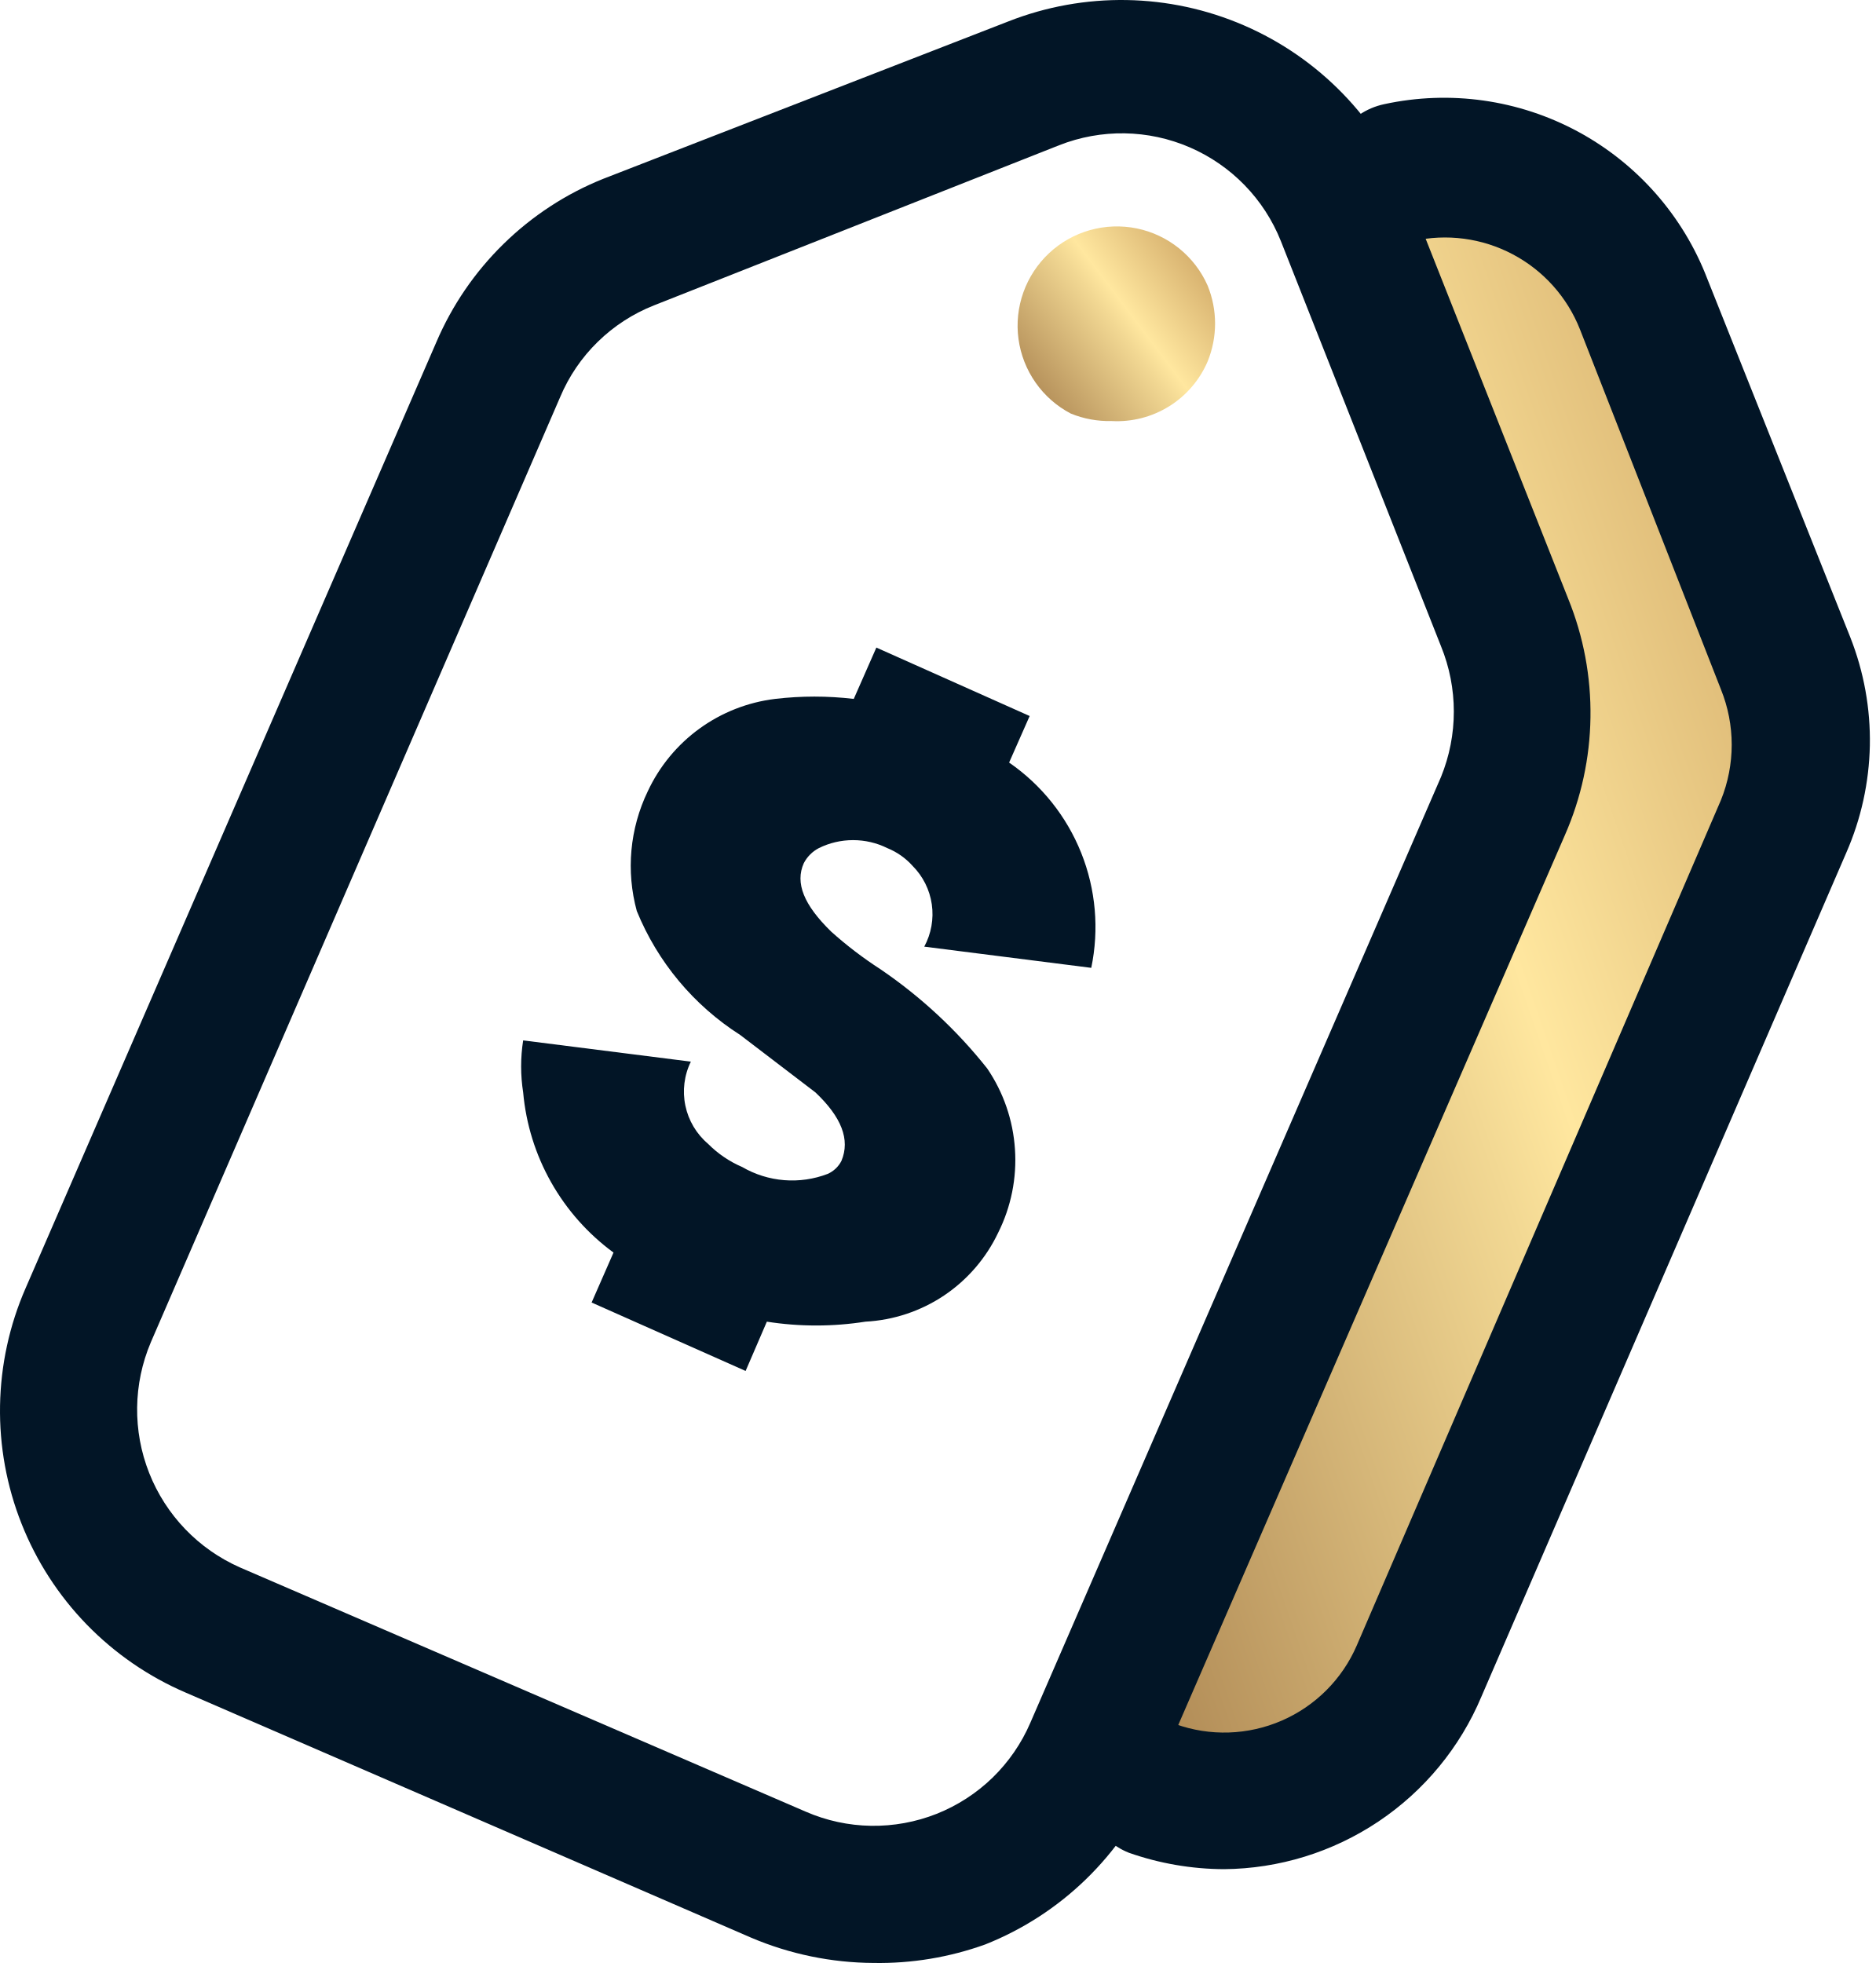
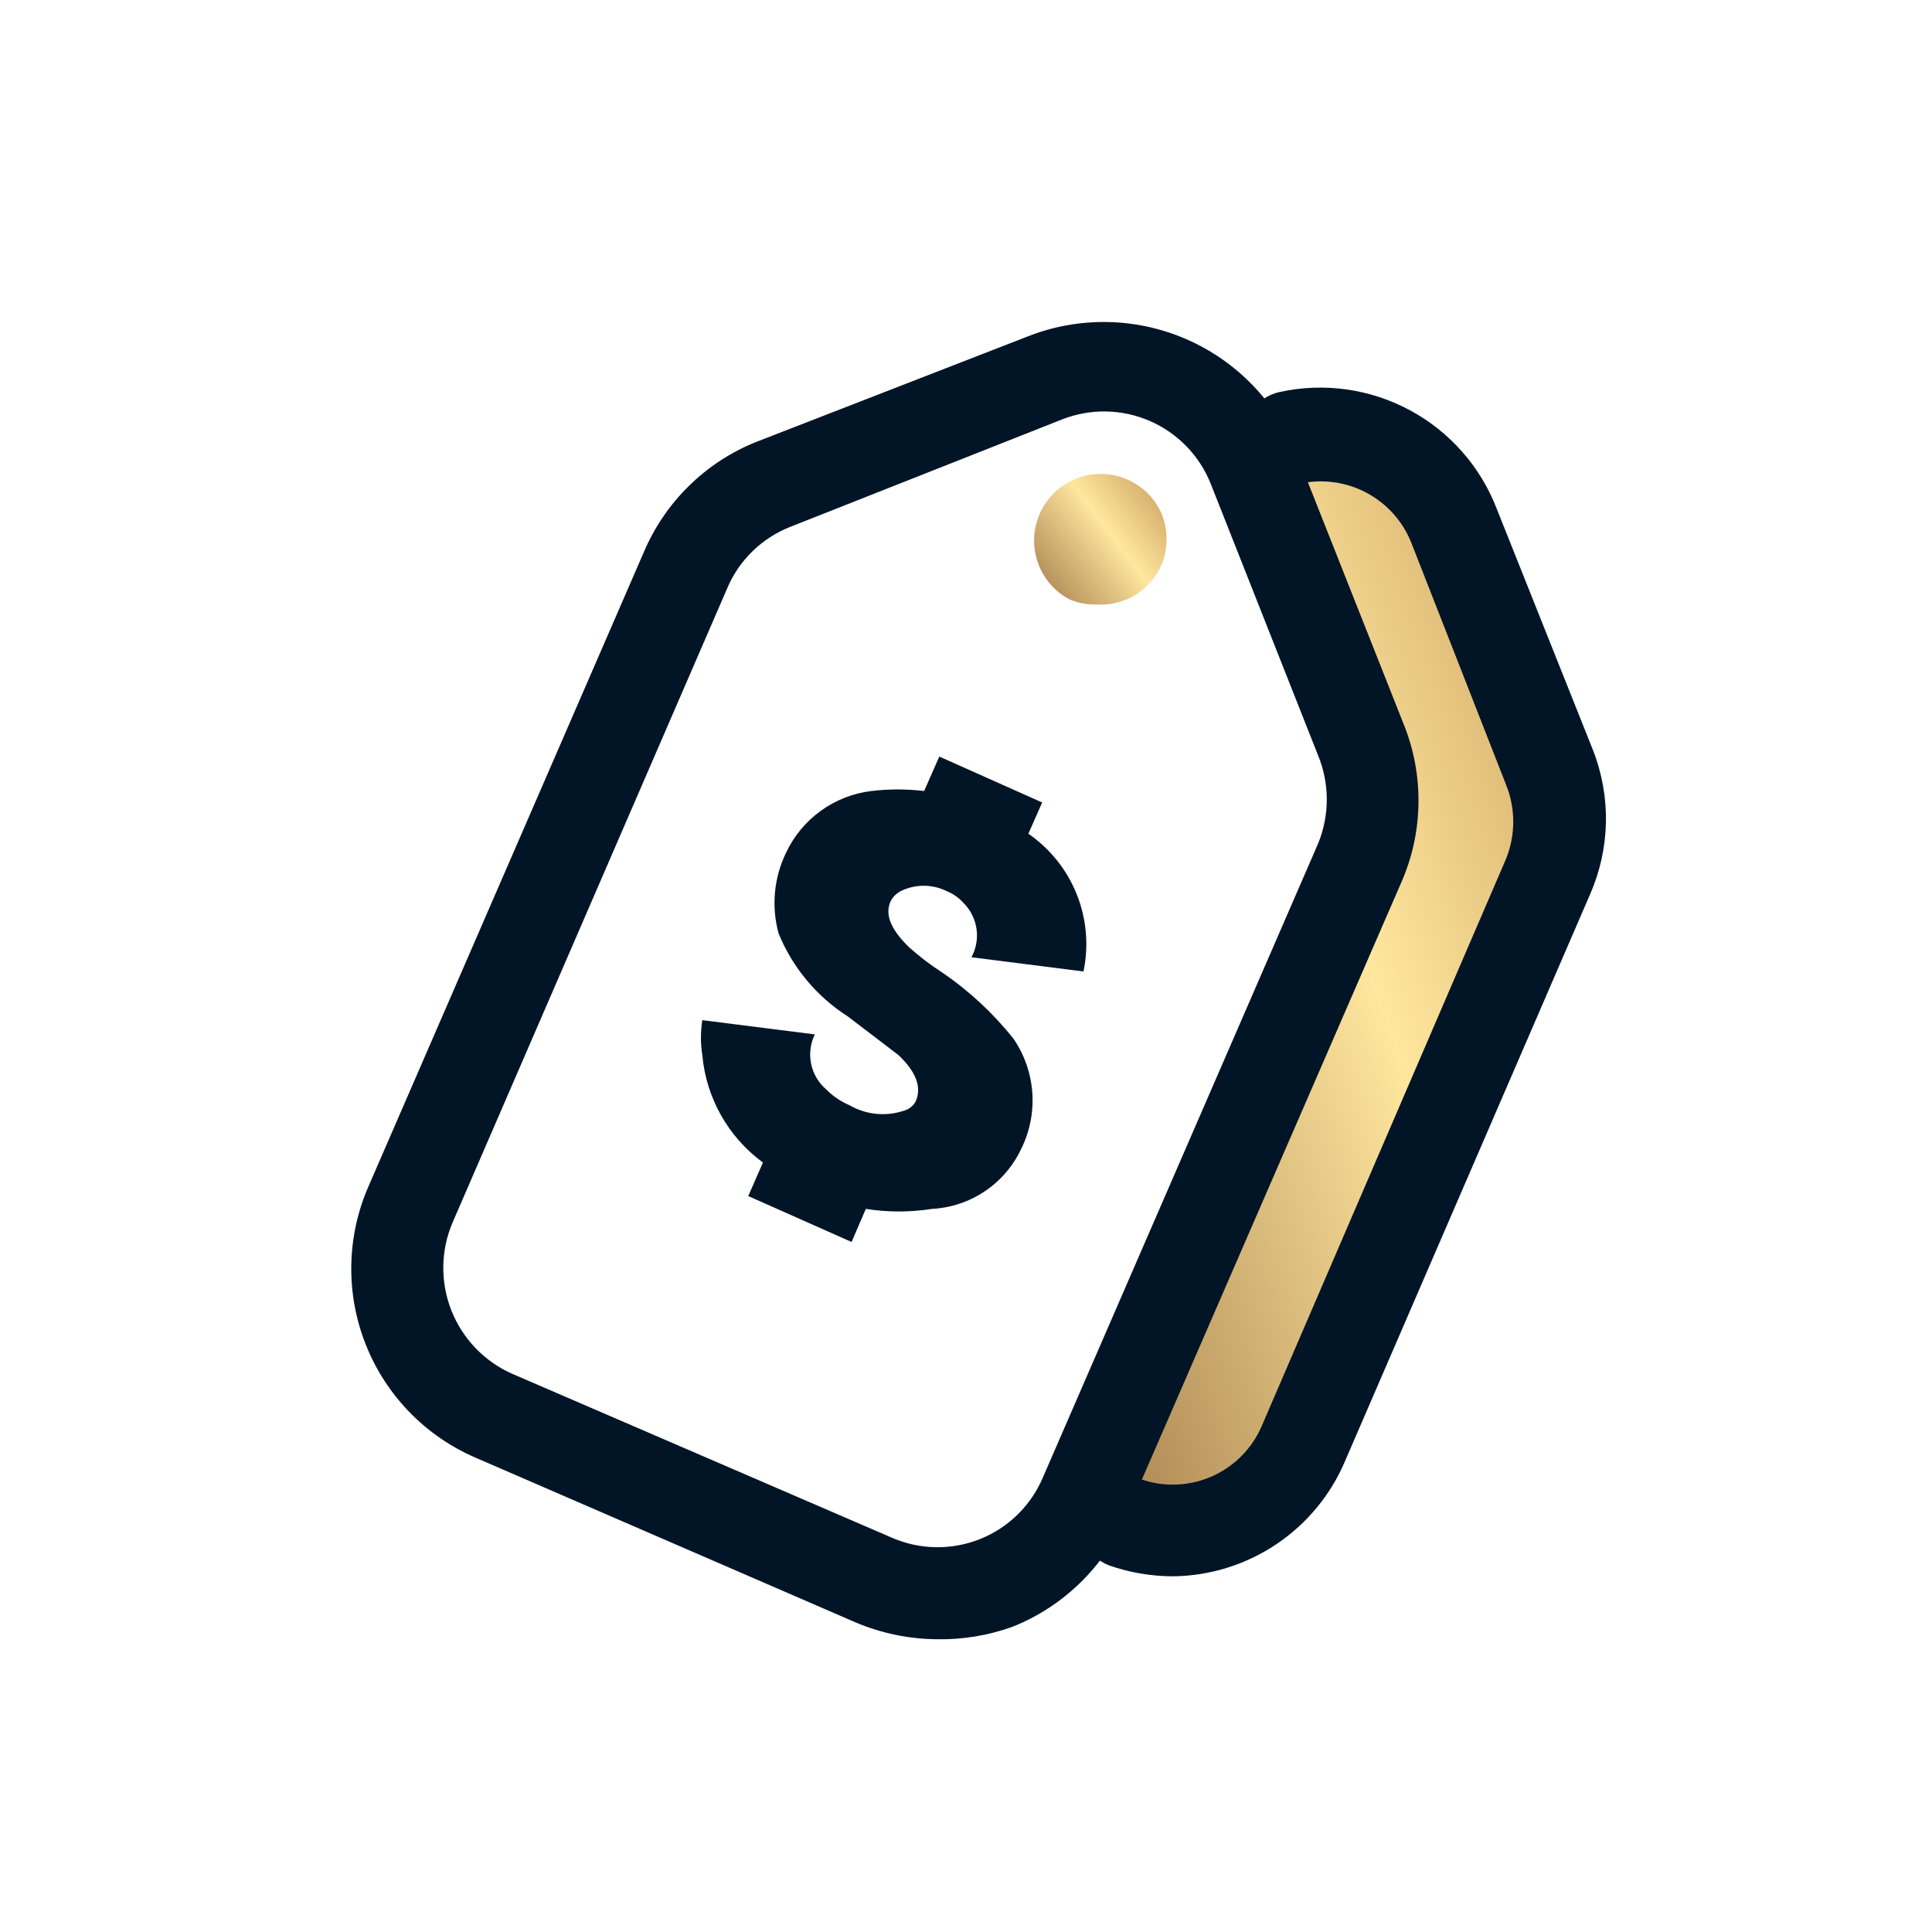
- <svg xmlns="http://www.w3.org/2000/svg" width="43" height="45" viewBox="0 0 43 45" fill="none">
-   <path d="M34.313 3.375L30.938 4.5L32.626 10.125L34.876 16.875L24.188 41.062H27.563L31.5 39.938L41.626 16.875L37.688 6.188L34.313 3.375Z" fill="url(#paint0_linear_324_408)" />
-   <path d="M25.485 9.652C25.163 9.66 24.842 9.602 24.544 9.48C24.222 9.311 23.945 9.068 23.737 8.77C23.529 8.473 23.395 8.13 23.346 7.77C23.297 7.41 23.336 7.044 23.458 6.702C23.58 6.36 23.782 6.052 24.047 5.804C24.312 5.556 24.633 5.375 24.982 5.276C25.332 5.177 25.7 5.164 26.056 5.236C26.412 5.309 26.745 5.466 27.028 5.694C27.31 5.922 27.535 6.214 27.681 6.546C27.909 7.104 27.909 7.729 27.681 8.287C27.499 8.712 27.191 9.071 26.798 9.315C26.405 9.559 25.947 9.677 25.485 9.652Z" fill="url(#paint1_linear_324_408)" />
-   <path d="M20.025 44.999C19.06 44.994 18.105 44.797 17.217 44.419L4.258 38.802C3.407 38.437 2.635 37.906 1.989 37.242C1.343 36.577 0.835 35.792 0.494 34.93C0.152 34.068 -0.015 33.147 0.001 32.221C0.017 31.294 0.216 30.379 0.587 29.53L10 7.848C10.361 7.002 10.884 6.236 11.541 5.593C12.198 4.949 12.975 4.441 13.828 4.099L23.116 0.49C24.858 -0.194 26.8 -0.161 28.517 0.583C30.234 1.327 31.586 2.721 32.278 4.46L35.949 13.732C36.298 14.593 36.471 15.516 36.457 16.446C36.444 17.375 36.245 18.293 35.871 19.144L26.458 40.81C25.716 42.529 24.323 43.884 22.583 44.575C21.763 44.87 20.896 45.014 20.025 44.999ZM3.458 30.769C3.052 31.725 3.038 32.802 3.42 33.768C3.802 34.734 4.548 35.511 5.498 35.931L18.472 41.532C18.944 41.737 19.451 41.847 19.966 41.855C20.48 41.863 20.991 41.77 21.469 41.581C21.947 41.391 22.383 41.109 22.752 40.751C23.12 40.392 23.415 39.965 23.618 39.492L33.031 17.811C33.423 16.85 33.423 15.774 33.031 14.814L29.36 5.526C28.976 4.562 28.225 3.79 27.272 3.378C26.32 2.966 25.242 2.949 24.277 3.33L14.989 7.001C14.509 7.191 14.072 7.474 13.703 7.835C13.333 8.196 13.04 8.627 12.84 9.103L3.458 30.769Z" fill="#021526" />
-   <path d="M28.058 42.849C27.315 42.846 26.578 42.719 25.877 42.473C25.497 42.323 25.19 42.031 25.022 41.659C24.854 41.286 24.838 40.864 24.977 40.479C25.116 40.095 25.399 39.781 25.766 39.602C26.133 39.423 26.556 39.395 26.944 39.523C27.736 39.808 28.607 39.779 29.38 39.444C30.152 39.109 30.768 38.492 31.101 37.719L39.447 18.343C39.777 17.528 39.777 16.617 39.447 15.802L36.216 7.55C35.924 6.811 35.378 6.201 34.676 5.83C33.974 5.458 33.162 5.351 32.388 5.526C31.971 5.613 31.538 5.532 31.182 5.299C30.826 5.067 30.577 4.703 30.489 4.287C30.402 3.87 30.483 3.437 30.716 3.081C30.948 2.725 31.313 2.476 31.729 2.388C33.237 2.061 34.813 2.284 36.172 3.018C37.53 3.752 38.581 4.948 39.134 6.389L42.413 14.61C42.724 15.399 42.877 16.242 42.861 17.09C42.844 17.938 42.66 18.775 42.319 19.552L33.956 38.896C33.467 40.059 32.647 41.053 31.599 41.755C30.55 42.458 29.319 42.838 28.058 42.849ZM23.131 17.481C23.873 17.993 24.448 18.713 24.783 19.55C25.118 20.387 25.198 21.305 25.014 22.187L21.186 21.701C21.346 21.405 21.407 21.065 21.359 20.731C21.311 20.398 21.157 20.089 20.919 19.85C20.759 19.671 20.561 19.532 20.339 19.442C20.095 19.321 19.826 19.259 19.554 19.259C19.282 19.259 19.014 19.321 18.77 19.442C18.622 19.519 18.502 19.639 18.425 19.787C18.221 20.242 18.425 20.744 19.052 21.356C19.405 21.673 19.783 21.961 20.182 22.219C21.108 22.849 21.933 23.616 22.629 24.494C23.002 25.042 23.221 25.68 23.265 26.342C23.31 27.004 23.177 27.665 22.88 28.259C22.604 28.841 22.175 29.339 21.64 29.698C21.104 30.057 20.481 30.264 19.837 30.298C19.088 30.415 18.326 30.415 17.578 30.298L17.091 31.428L13.561 29.859L14.063 28.714C13.477 28.284 12.989 27.734 12.632 27.101C12.275 26.468 12.057 25.767 11.992 25.043C11.93 24.648 11.93 24.245 11.992 23.85L15.836 24.337C15.683 24.649 15.639 25.004 15.71 25.345C15.781 25.686 15.963 25.993 16.228 26.219C16.453 26.446 16.719 26.627 17.013 26.753C17.307 26.924 17.636 27.027 17.976 27.054C18.315 27.081 18.656 27.032 18.974 26.91C19.11 26.849 19.221 26.744 19.288 26.611C19.492 26.125 19.288 25.607 18.692 25.043L16.966 23.725C15.901 23.046 15.074 22.054 14.597 20.885C14.347 19.97 14.436 18.995 14.848 18.14C15.115 17.568 15.522 17.074 16.033 16.703C16.543 16.333 17.14 16.098 17.766 16.022C18.365 15.951 18.971 15.951 19.57 16.022L20.088 14.845L23.602 16.414L23.131 17.481Z" fill="#021526" />
+ <svg xmlns="http://www.w3.org/2000/svg" width="66" height="66" viewBox="0 0 66 66" fill="none">
+   <path d="M46.313 14.375L42.938 15.5L44.626 21.125L46.876 27.875L36.188 52.062H39.563L43.501 50.938L53.626 27.875L49.688 17.188L46.313 14.375Z" fill="url(#paint0_linear_324_406)" />
+   <path d="M37.485 20.652C37.163 20.66 36.842 20.602 36.544 20.48C36.222 20.311 35.946 20.068 35.737 19.77C35.529 19.473 35.395 19.13 35.346 18.77C35.297 18.41 35.336 18.044 35.458 17.702C35.58 17.36 35.782 17.052 36.047 16.804C36.312 16.556 36.633 16.375 36.982 16.276C37.332 16.177 37.7 16.164 38.056 16.236C38.412 16.309 38.745 16.466 39.028 16.694C39.31 16.922 39.535 17.214 39.681 17.546C39.909 18.104 39.909 18.729 39.681 19.287C39.499 19.712 39.191 20.071 38.798 20.315C38.405 20.559 37.947 20.677 37.485 20.652Z" fill="url(#paint1_linear_324_406)" />
+   <path d="M32.025 55.999C31.06 55.994 30.105 55.797 29.217 55.419L16.258 49.802C15.406 49.437 14.635 48.906 13.989 48.242C13.343 47.577 12.835 46.792 12.494 45.93C12.152 45.068 11.985 44.147 12.001 43.221C12.017 42.294 12.216 41.379 12.587 40.53L22 18.848C22.361 18.002 22.884 17.236 23.541 16.593C24.198 15.949 24.975 15.441 25.828 15.099L35.116 11.49C36.858 10.806 38.8 10.839 40.517 11.583C42.234 12.327 43.586 13.721 44.278 15.46L47.949 24.732C48.298 25.593 48.471 26.516 48.457 27.446C48.444 28.375 48.245 29.293 47.871 30.144L38.458 51.81C37.716 53.529 36.322 54.884 34.583 55.575C33.763 55.87 32.897 56.014 32.025 55.999ZM15.458 41.769C15.052 42.725 15.039 43.802 15.42 44.768C15.802 45.734 16.548 46.511 17.498 46.931L30.472 52.532C30.944 52.737 31.451 52.847 31.966 52.855C32.48 52.863 32.991 52.77 33.469 52.581C33.947 52.391 34.383 52.109 34.752 51.751C35.12 51.392 35.415 50.965 35.618 50.492L45.031 28.811C45.423 27.85 45.423 26.774 45.031 25.814L41.36 16.526C40.976 15.562 40.225 14.79 39.272 14.378C38.32 13.966 37.242 13.949 36.277 14.33L26.989 18.001C26.509 18.191 26.072 18.474 25.703 18.835C25.333 19.196 25.04 19.627 24.84 20.103L15.458 41.769Z" fill="#021526" />
+   <path d="M40.058 53.849C39.315 53.846 38.578 53.719 37.877 53.473C37.497 53.323 37.19 53.031 37.022 52.659C36.854 52.286 36.838 51.864 36.977 51.479C37.116 51.095 37.399 50.781 37.766 50.602C38.133 50.423 38.556 50.395 38.944 50.523C39.736 50.808 40.607 50.779 41.38 50.444C42.152 50.109 42.768 49.492 43.101 48.719L51.447 29.343C51.777 28.528 51.777 27.617 51.447 26.802L48.216 18.55C47.924 17.811 47.378 17.201 46.676 16.83C45.974 16.458 45.162 16.351 44.388 16.526C43.971 16.613 43.538 16.532 43.182 16.299C42.826 16.067 42.577 15.703 42.489 15.287C42.402 14.87 42.483 14.437 42.716 14.081C42.948 13.725 43.313 13.476 43.729 13.388C45.237 13.061 46.813 13.284 48.172 14.018C49.53 14.752 50.581 15.947 51.134 17.389L54.413 25.61C54.724 26.399 54.877 27.242 54.861 28.09C54.844 28.938 54.66 29.775 54.319 30.552L45.956 49.896C45.467 51.059 44.647 52.053 43.599 52.755C42.55 53.458 41.319 53.838 40.058 53.849ZM35.131 28.481C35.873 28.993 36.448 29.713 36.783 30.55C37.118 31.387 37.198 32.304 37.014 33.187L33.186 32.701C33.346 32.405 33.407 32.065 33.359 31.731C33.311 31.398 33.157 31.089 32.919 30.85C32.759 30.671 32.561 30.532 32.339 30.442C32.095 30.321 31.826 30.259 31.554 30.259C31.282 30.259 31.014 30.321 30.77 30.442C30.622 30.519 30.502 30.639 30.425 30.787C30.221 31.242 30.425 31.744 31.052 32.356C31.405 32.673 31.783 32.961 32.182 33.219C33.108 33.849 33.933 34.616 34.629 35.493C35.002 36.042 35.221 36.68 35.266 37.342C35.31 38.004 35.177 38.665 34.88 39.259C34.604 39.842 34.175 40.339 33.639 40.698C33.104 41.057 32.481 41.264 31.837 41.298C31.088 41.415 30.326 41.415 29.578 41.298L29.091 42.428L25.561 40.859L26.063 39.714C25.477 39.284 24.989 38.734 24.632 38.101C24.275 37.468 24.057 36.767 23.992 36.043C23.93 35.648 23.93 35.245 23.992 34.85L27.836 35.337C27.683 35.649 27.639 36.004 27.71 36.345C27.781 36.686 27.963 36.993 28.228 37.219C28.453 37.446 28.719 37.627 29.013 37.753C29.307 37.924 29.636 38.027 29.976 38.054C30.315 38.081 30.656 38.032 30.974 37.91C31.11 37.849 31.221 37.744 31.288 37.611C31.492 37.125 31.288 36.607 30.692 36.043L28.966 34.725C27.901 34.046 27.074 33.054 26.597 31.885C26.347 30.97 26.436 29.995 26.848 29.14C27.115 28.568 27.522 28.074 28.033 27.703C28.543 27.333 29.14 27.098 29.766 27.022C30.365 26.951 30.971 26.951 31.57 27.022L32.088 25.845L35.602 27.414L35.131 28.481Z" fill="#021526" />
  <defs>
-     <linearGradient id="paint0_linear_324_408" x1="22.16" y1="48.074" x2="59.956" y2="35.024" gradientUnits="userSpaceOnUse">
+     <linearGradient id="paint0_linear_324_406" x1="34.16" y1="59.074" x2="71.956" y2="46.024" gradientUnits="userSpaceOnUse">
      <stop stop-color="#8C6034" />
      <stop offset="0.14" stop-color="#A9824F" />
      <stop offset="0.46" stop-color="#F2D893" />
      <stop offset="0.51" stop-color="#FFE79F" />
      <stop offset="0.67" stop-color="#E2C07C" />
      <stop offset="1" stop-color="#A67033" />
    </linearGradient>
-     <linearGradient id="paint1_linear_324_408" x1="22.799" y1="10.486" x2="29.783" y2="5.203" gradientUnits="userSpaceOnUse">
+     <linearGradient id="paint1_linear_324_406" x1="34.799" y1="21.486" x2="41.783" y2="16.203" gradientUnits="userSpaceOnUse">
      <stop stop-color="#8C6034" />
      <stop offset="0.14" stop-color="#A9824F" />
      <stop offset="0.46" stop-color="#F2D893" />
      <stop offset="0.51" stop-color="#FFE79F" />
      <stop offset="0.67" stop-color="#E2C07C" />
      <stop offset="1" stop-color="#A67033" />
    </linearGradient>
  </defs>
</svg>
